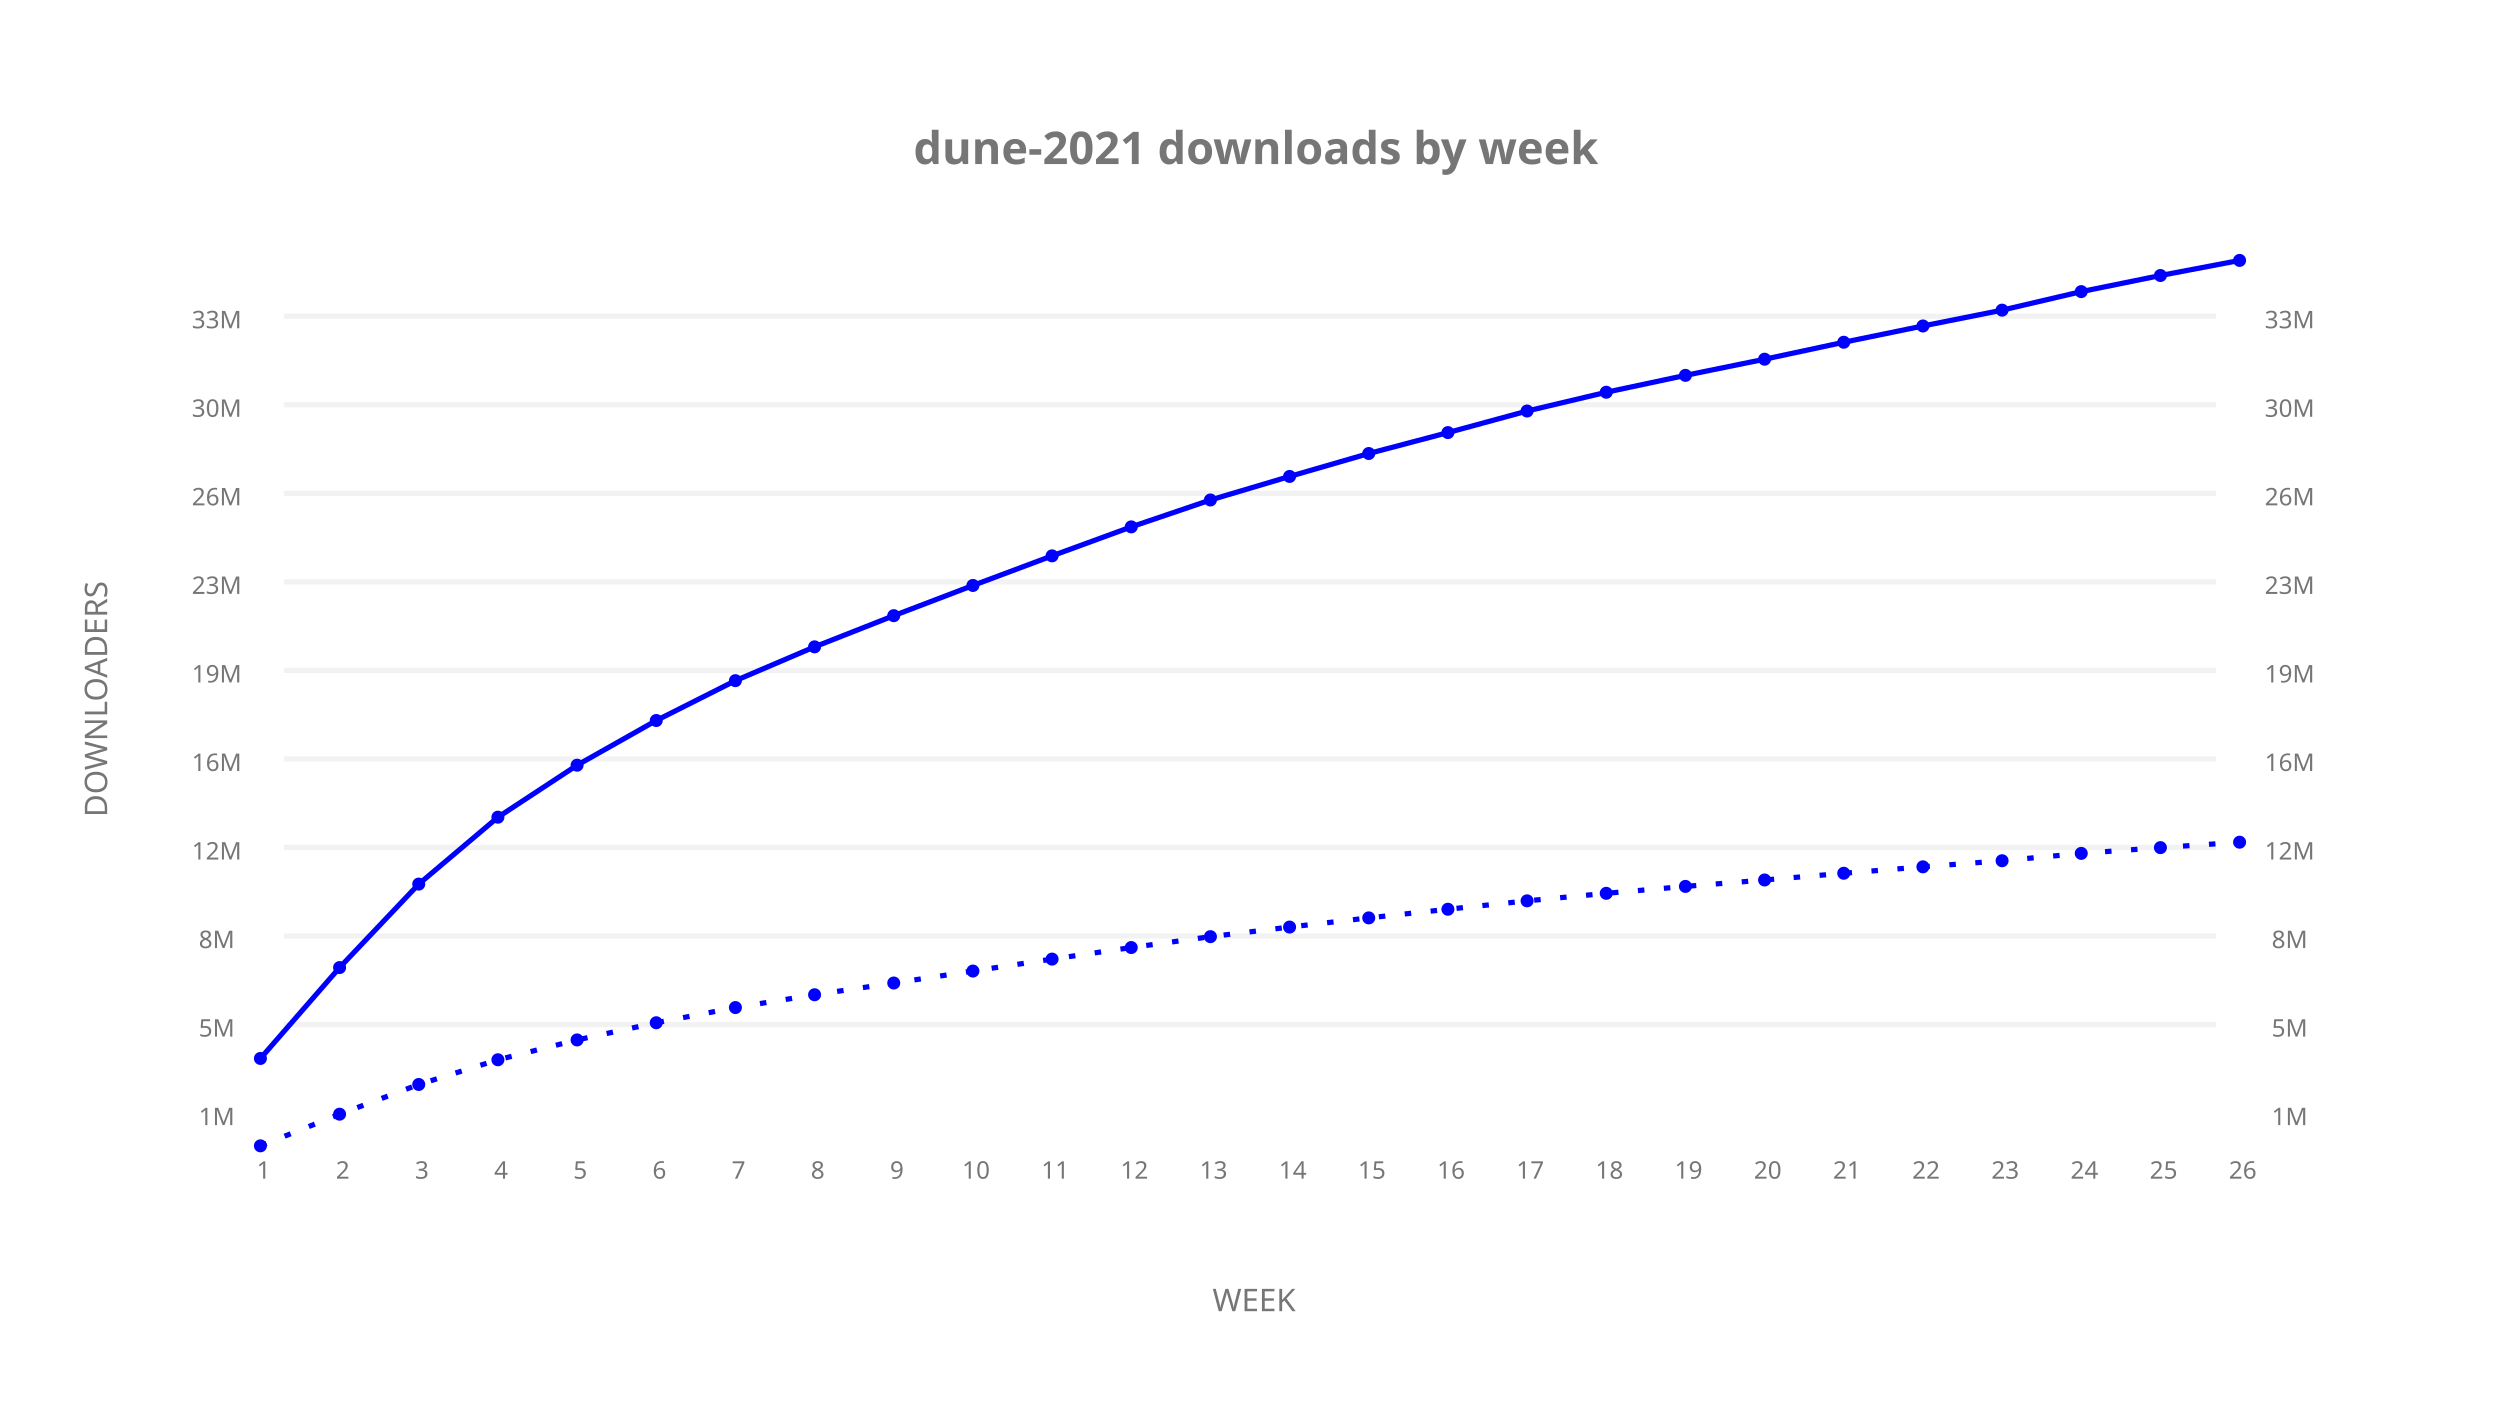
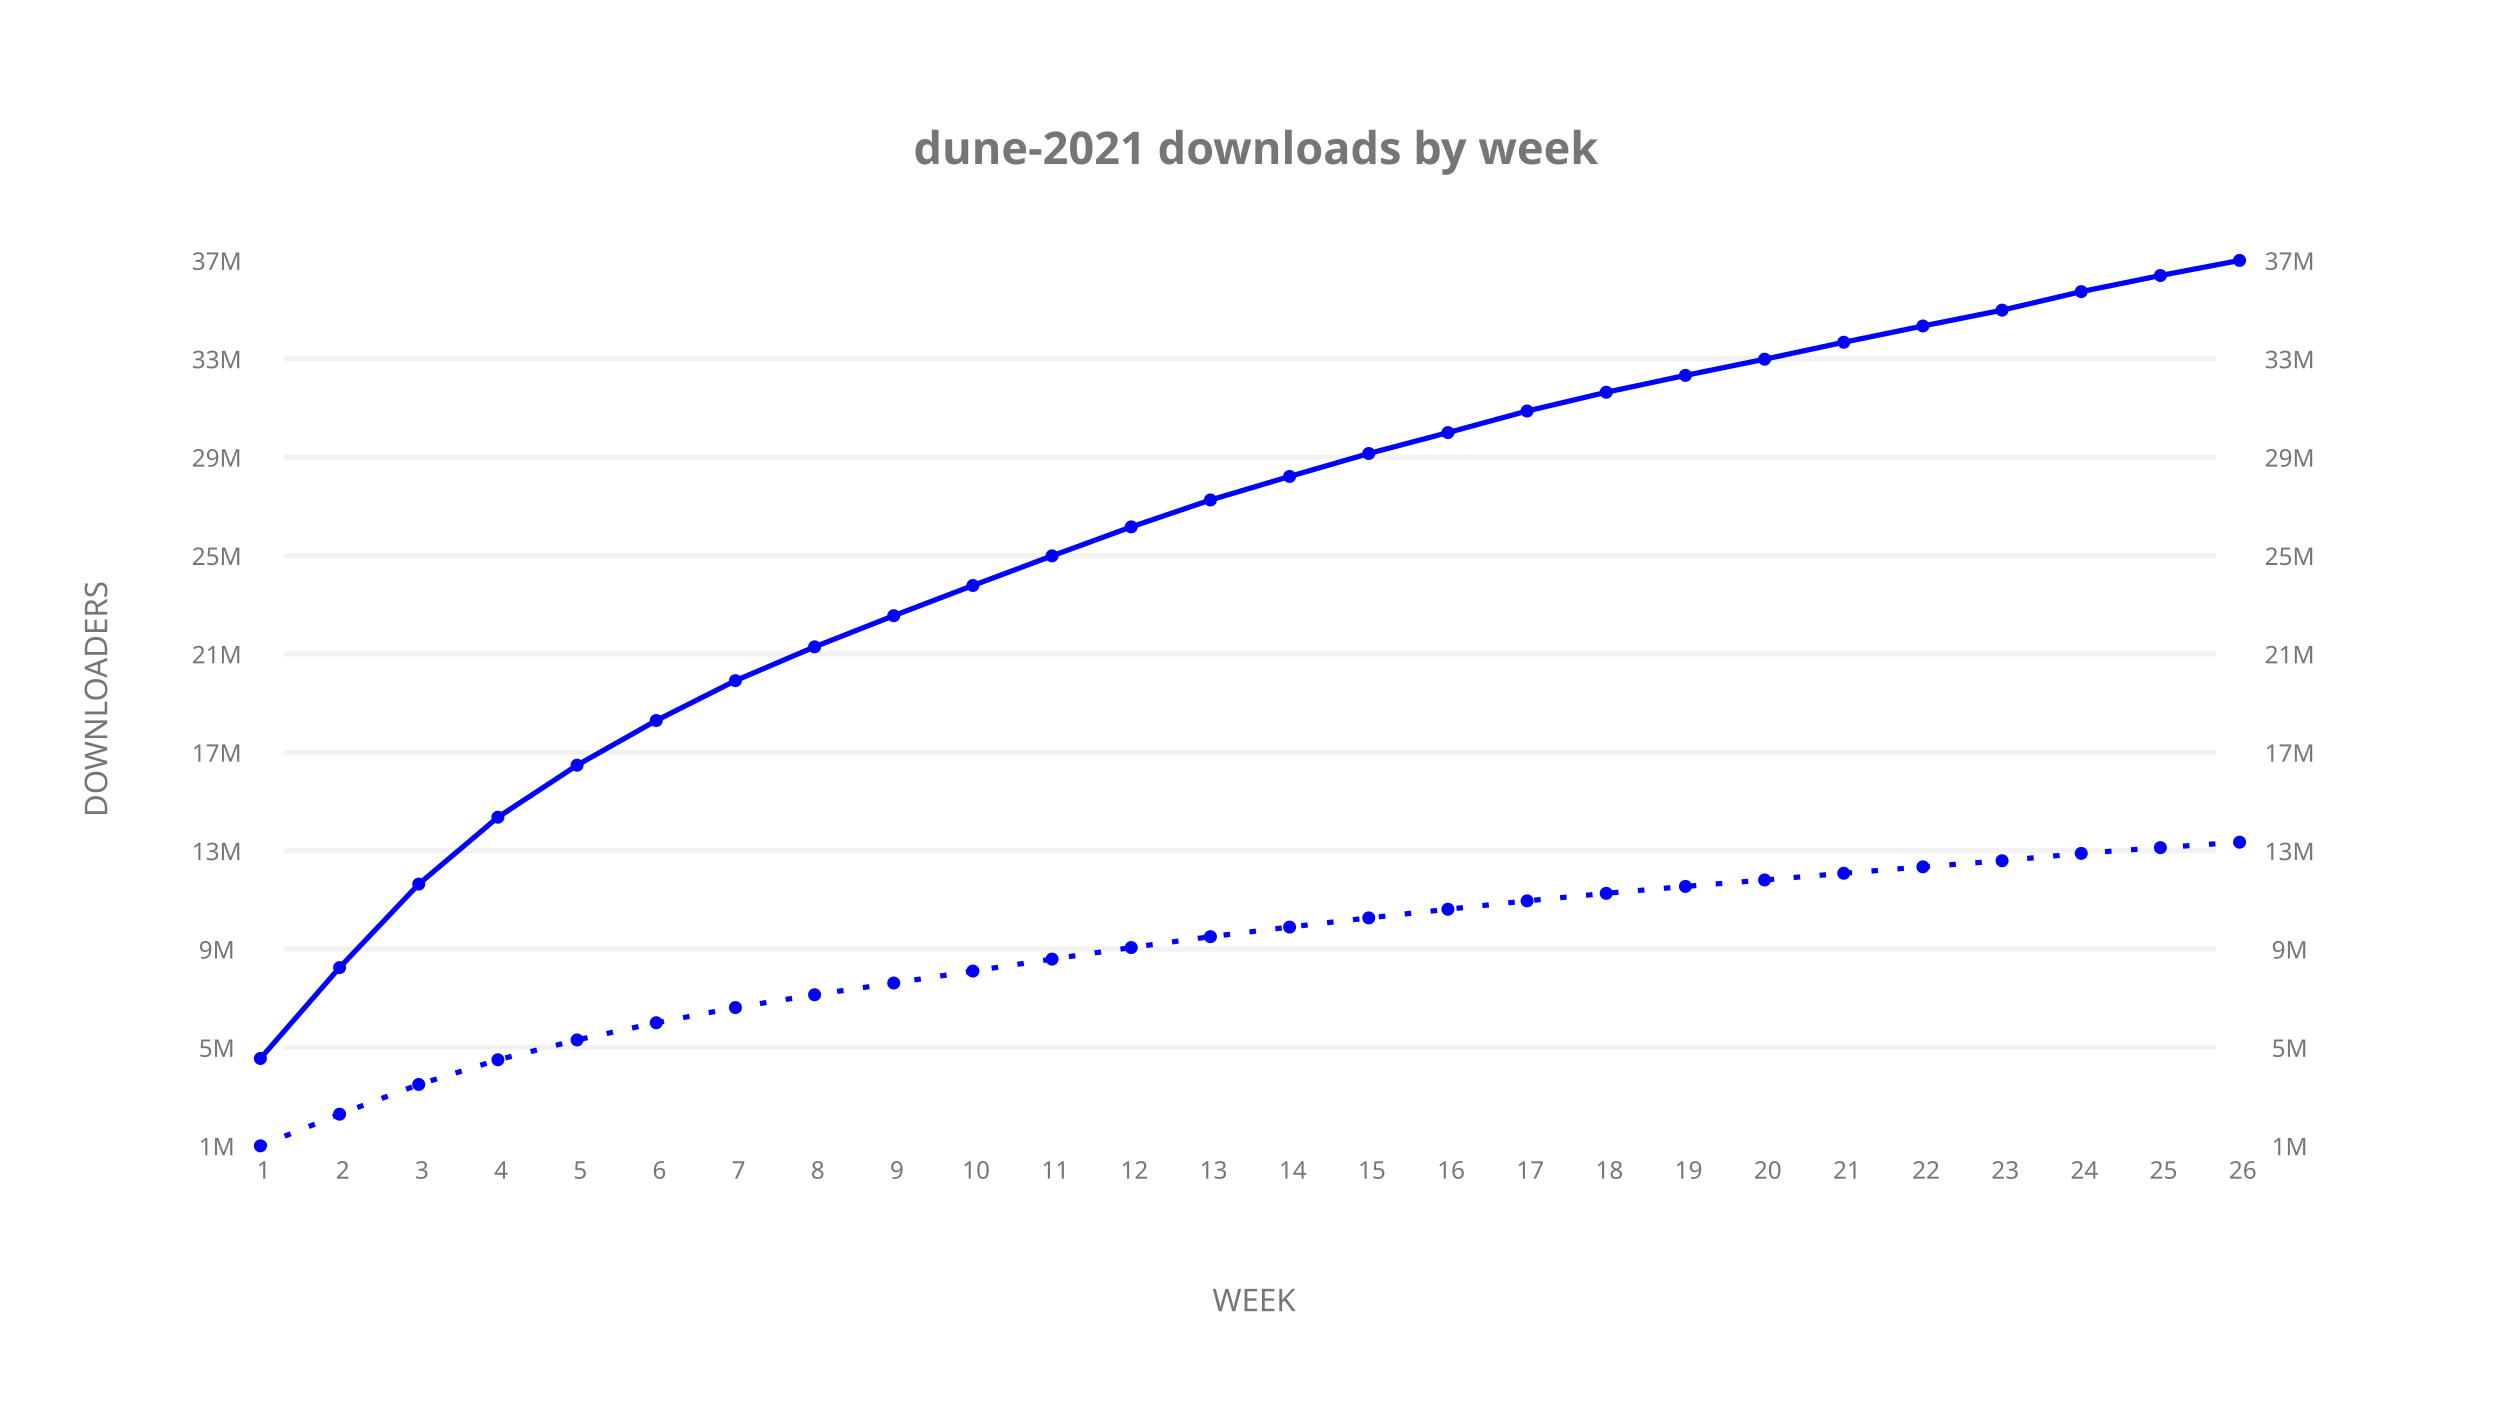
<svg xmlns="http://www.w3.org/2000/svg" xml:space="preserve" id="dune-2021-downloads-by-week-dune-2021-week" x="0px" y="0px" width="1920px" height="1080px" viewBox="0 0 1920 1080" enable-background="new 0 0 1920 1080" role="img">
  <g id="annotations">
    <text x="960" y="126" font-family="Atkinson Hyperlegible" font-size="26pt" text-anchor="middle" text-align="center" font-weight="600" font-style="normal" style="fill:rgb(118,118,118); fill-opacity:1; stroke:rgb(118,118,118); stroke-opacity:0; stroke-width:0.5"> dune-2021 downloads by week</text>
    <g id="axes-lines">
      <text x="960" y="1007" font-family="Atkinson Hyperlegible" font-size="18pt" text-anchor="middle" text-align="center" font-weight="500" font-style="normal" style="fill:rgb(118,118,118); fill-opacity:1; stroke:rgb(118,118,118); stroke-opacity:0; stroke-width:0.5"> WEEK</text>
      <text x="73" y="540" font-family="Atkinson Hyperlegible" font-size="18pt" text-anchor="middle" text-align="center" dominant-baseline="central" font-weight="500" font-style="normal" style="fill:rgb(118,118,118); fill-opacity:1; stroke:rgb(118,118,118); stroke-opacity:0; stroke-width:0.5" transform="rotate(-90,73,540)"> DOWNLOADERS</text>
    </g>
    <g id="tic-y-label-lines">
-       <line x1="218" y1="786.871" x2="1702" y2="786.871" style="fill:rgb(0,0,255); fill-opacity:0; stroke:rgb(242,242,242); stroke-opacity:1; stroke-width:4" />
-       <line x1="218" y1="718.871" x2="1702" y2="718.871" style="fill:rgb(0,0,255); fill-opacity:0; stroke:rgb(242,242,242); stroke-opacity:1; stroke-width:4" />
-       <line x1="218" y1="650.871" x2="1702" y2="650.871" style="fill:rgb(0,0,255); fill-opacity:0; stroke:rgb(242,242,242); stroke-opacity:1; stroke-width:4" />
-       <line x1="218" y1="582.871" x2="1702" y2="582.871" style="fill:rgb(0,0,255); fill-opacity:0; stroke:rgb(242,242,242); stroke-opacity:1; stroke-width:4" />
-       <line x1="218" y1="514.871" x2="1702" y2="514.871" style="fill:rgb(0,0,255); fill-opacity:0; stroke:rgb(242,242,242); stroke-opacity:1; stroke-width:4" />
-       <line x1="218" y1="446.871" x2="1702" y2="446.871" style="fill:rgb(0,0,255); fill-opacity:0; stroke:rgb(242,242,242); stroke-opacity:1; stroke-width:4" />
-       <line x1="218" y1="378.871" x2="1702" y2="378.871" style="fill:rgb(0,0,255); fill-opacity:0; stroke:rgb(242,242,242); stroke-opacity:1; stroke-width:4" />
-       <line x1="218" y1="310.871" x2="1702" y2="310.871" style="fill:rgb(0,0,255); fill-opacity:0; stroke:rgb(242,242,242); stroke-opacity:1; stroke-width:4" />
-       <line x1="218" y1="242.871" x2="1702" y2="242.871" style="fill:rgb(0,0,255); fill-opacity:0; stroke:rgb(242,242,242); stroke-opacity:1; stroke-width:4" />
+       <line x1="218" y1="804.444" x2="1702" y2="804.444" style="fill:rgb(0,0,255); fill-opacity:0; stroke:rgb(242,242,242); stroke-opacity:1; stroke-width:4" />
+       <line x1="218" y1="728.889" x2="1702" y2="728.889" style="fill:rgb(0,0,255); fill-opacity:0; stroke:rgb(242,242,242); stroke-opacity:1; stroke-width:4" />
+       <line x1="218" y1="653.333" x2="1702" y2="653.333" style="fill:rgb(0,0,255); fill-opacity:0; stroke:rgb(242,242,242); stroke-opacity:1; stroke-width:4" />
+       <line x1="218" y1="577.778" x2="1702" y2="577.778" style="fill:rgb(0,0,255); fill-opacity:0; stroke:rgb(242,242,242); stroke-opacity:1; stroke-width:4" />
+       <line x1="218" y1="502.222" x2="1702" y2="502.222" style="fill:rgb(0,0,255); fill-opacity:0; stroke:rgb(242,242,242); stroke-opacity:1; stroke-width:4" />
+       <line x1="218" y1="426.667" x2="1702" y2="426.667" style="fill:rgb(0,0,255); fill-opacity:0; stroke:rgb(242,242,242); stroke-opacity:1; stroke-width:4" />
+       <line x1="218" y1="351.111" x2="1702" y2="351.111" style="fill:rgb(0,0,255); fill-opacity:0; stroke:rgb(242,242,242); stroke-opacity:1; stroke-width:4" />
+       <line x1="218" y1="275.556" x2="1702" y2="275.556" style="fill:rgb(0,0,255); fill-opacity:0; stroke:rgb(242,242,242); stroke-opacity:1; stroke-width:4" />
    </g>
    <g id="tic-x-labels">
      <text x="200" y="898" font-family="Atkinson Hyperlegible" font-size="14pt" text-anchor="middle" text-align="center" dominant-baseline="central" font-weight="400" font-style="normal" style="fill:rgb(118,118,118); fill-opacity:1; stroke:rgb(118,118,118); stroke-opacity:0; stroke-width:0.5"> 1</text>
      <text x="260.8" y="898" font-family="Atkinson Hyperlegible" font-size="14pt" text-anchor="middle" text-align="center" dominant-baseline="central" font-weight="400" font-style="normal" style="fill:rgb(118,118,118); fill-opacity:1; stroke:rgb(118,118,118); stroke-opacity:0; stroke-width:0.5"> 2</text>
      <text x="321.6" y="898" font-family="Atkinson Hyperlegible" font-size="14pt" text-anchor="middle" text-align="center" dominant-baseline="central" font-weight="400" font-style="normal" style="fill:rgb(118,118,118); fill-opacity:1; stroke:rgb(118,118,118); stroke-opacity:0; stroke-width:0.5"> 3</text>
      <text x="382.4" y="898" font-family="Atkinson Hyperlegible" font-size="14pt" text-anchor="middle" text-align="center" dominant-baseline="central" font-weight="400" font-style="normal" style="fill:rgb(118,118,118); fill-opacity:1; stroke:rgb(118,118,118); stroke-opacity:0; stroke-width:0.5"> 4</text>
      <text x="443.2" y="898" font-family="Atkinson Hyperlegible" font-size="14pt" text-anchor="middle" text-align="center" dominant-baseline="central" font-weight="400" font-style="normal" style="fill:rgb(118,118,118); fill-opacity:1; stroke:rgb(118,118,118); stroke-opacity:0; stroke-width:0.5"> 5</text>
      <text x="504" y="898" font-family="Atkinson Hyperlegible" font-size="14pt" text-anchor="middle" text-align="center" dominant-baseline="central" font-weight="400" font-style="normal" style="fill:rgb(118,118,118); fill-opacity:1; stroke:rgb(118,118,118); stroke-opacity:0; stroke-width:0.5"> 6</text>
      <text x="564.8" y="898" font-family="Atkinson Hyperlegible" font-size="14pt" text-anchor="middle" text-align="center" dominant-baseline="central" font-weight="400" font-style="normal" style="fill:rgb(118,118,118); fill-opacity:1; stroke:rgb(118,118,118); stroke-opacity:0; stroke-width:0.5"> 7</text>
      <text x="625.6" y="898" font-family="Atkinson Hyperlegible" font-size="14pt" text-anchor="middle" text-align="center" dominant-baseline="central" font-weight="400" font-style="normal" style="fill:rgb(118,118,118); fill-opacity:1; stroke:rgb(118,118,118); stroke-opacity:0; stroke-width:0.5"> 8</text>
      <text x="686.4" y="898" font-family="Atkinson Hyperlegible" font-size="14pt" text-anchor="middle" text-align="center" dominant-baseline="central" font-weight="400" font-style="normal" style="fill:rgb(118,118,118); fill-opacity:1; stroke:rgb(118,118,118); stroke-opacity:0; stroke-width:0.5"> 9</text>
      <text x="747.2" y="898" font-family="Atkinson Hyperlegible" font-size="14pt" text-anchor="middle" text-align="center" dominant-baseline="central" font-weight="400" font-style="normal" style="fill:rgb(118,118,118); fill-opacity:1; stroke:rgb(118,118,118); stroke-opacity:0; stroke-width:0.5"> 10</text>
      <text x="808" y="898" font-family="Atkinson Hyperlegible" font-size="14pt" text-anchor="middle" text-align="center" dominant-baseline="central" font-weight="400" font-style="normal" style="fill:rgb(118,118,118); fill-opacity:1; stroke:rgb(118,118,118); stroke-opacity:0; stroke-width:0.5"> 11</text>
      <text x="868.8" y="898" font-family="Atkinson Hyperlegible" font-size="14pt" text-anchor="middle" text-align="center" dominant-baseline="central" font-weight="400" font-style="normal" style="fill:rgb(118,118,118); fill-opacity:1; stroke:rgb(118,118,118); stroke-opacity:0; stroke-width:0.5"> 12</text>
      <text x="929.6" y="898" font-family="Atkinson Hyperlegible" font-size="14pt" text-anchor="middle" text-align="center" dominant-baseline="central" font-weight="400" font-style="normal" style="fill:rgb(118,118,118); fill-opacity:1; stroke:rgb(118,118,118); stroke-opacity:0; stroke-width:0.5"> 13</text>
      <text x="990.4" y="898" font-family="Atkinson Hyperlegible" font-size="14pt" text-anchor="middle" text-align="center" dominant-baseline="central" font-weight="400" font-style="normal" style="fill:rgb(118,118,118); fill-opacity:1; stroke:rgb(118,118,118); stroke-opacity:0; stroke-width:0.5"> 14</text>
      <text x="1051.2" y="898" font-family="Atkinson Hyperlegible" font-size="14pt" text-anchor="middle" text-align="center" dominant-baseline="central" font-weight="400" font-style="normal" style="fill:rgb(118,118,118); fill-opacity:1; stroke:rgb(118,118,118); stroke-opacity:0; stroke-width:0.5"> 15</text>
      <text x="1112" y="898" font-family="Atkinson Hyperlegible" font-size="14pt" text-anchor="middle" text-align="center" dominant-baseline="central" font-weight="400" font-style="normal" style="fill:rgb(118,118,118); fill-opacity:1; stroke:rgb(118,118,118); stroke-opacity:0; stroke-width:0.5"> 16</text>
      <text x="1172.8" y="898" font-family="Atkinson Hyperlegible" font-size="14pt" text-anchor="middle" text-align="center" dominant-baseline="central" font-weight="400" font-style="normal" style="fill:rgb(118,118,118); fill-opacity:1; stroke:rgb(118,118,118); stroke-opacity:0; stroke-width:0.5"> 17</text>
      <text x="1233.6" y="898" font-family="Atkinson Hyperlegible" font-size="14pt" text-anchor="middle" text-align="center" dominant-baseline="central" font-weight="400" font-style="normal" style="fill:rgb(118,118,118); fill-opacity:1; stroke:rgb(118,118,118); stroke-opacity:0; stroke-width:0.5"> 18</text>
      <text x="1294.4" y="898" font-family="Atkinson Hyperlegible" font-size="14pt" text-anchor="middle" text-align="center" dominant-baseline="central" font-weight="400" font-style="normal" style="fill:rgb(118,118,118); fill-opacity:1; stroke:rgb(118,118,118); stroke-opacity:0; stroke-width:0.5"> 19</text>
      <text x="1355.2" y="898" font-family="Atkinson Hyperlegible" font-size="14pt" text-anchor="middle" text-align="center" dominant-baseline="central" font-weight="400" font-style="normal" style="fill:rgb(118,118,118); fill-opacity:1; stroke:rgb(118,118,118); stroke-opacity:0; stroke-width:0.5"> 20</text>
      <text x="1416" y="898" font-family="Atkinson Hyperlegible" font-size="14pt" text-anchor="middle" text-align="center" dominant-baseline="central" font-weight="400" font-style="normal" style="fill:rgb(118,118,118); fill-opacity:1; stroke:rgb(118,118,118); stroke-opacity:0; stroke-width:0.5"> 21</text>
      <text x="1476.8" y="898" font-family="Atkinson Hyperlegible" font-size="14pt" text-anchor="middle" text-align="center" dominant-baseline="central" font-weight="400" font-style="normal" style="fill:rgb(118,118,118); fill-opacity:1; stroke:rgb(118,118,118); stroke-opacity:0; stroke-width:0.5"> 22</text>
      <text x="1537.6" y="898" font-family="Atkinson Hyperlegible" font-size="14pt" text-anchor="middle" text-align="center" dominant-baseline="central" font-weight="400" font-style="normal" style="fill:rgb(118,118,118); fill-opacity:1; stroke:rgb(118,118,118); stroke-opacity:0; stroke-width:0.5"> 23</text>
      <text x="1598.4" y="898" font-family="Atkinson Hyperlegible" font-size="14pt" text-anchor="middle" text-align="center" dominant-baseline="central" font-weight="400" font-style="normal" style="fill:rgb(118,118,118); fill-opacity:1; stroke:rgb(118,118,118); stroke-opacity:0; stroke-width:0.5"> 24</text>
      <text x="1659.2" y="898" font-family="Atkinson Hyperlegible" font-size="14pt" text-anchor="middle" text-align="center" dominant-baseline="central" font-weight="400" font-style="normal" style="fill:rgb(118,118,118); fill-opacity:1; stroke:rgb(118,118,118); stroke-opacity:0; stroke-width:0.5"> 25</text>
      <text x="1720" y="898" font-family="Atkinson Hyperlegible" font-size="14pt" text-anchor="middle" text-align="center" dominant-baseline="central" font-weight="400" font-style="normal" style="fill:rgb(118,118,118); fill-opacity:1; stroke:rgb(118,118,118); stroke-opacity:0; stroke-width:0.5"> 26</text>
    </g>
    <g id="tic-y-labels">
-       <text x="164" y="856.871" font-family="Atkinson Hyperlegible" font-size="14pt" text-anchor="middle" text-align="center" dominant-baseline="central" font-weight="400" font-style="normal" style="fill:rgb(118,118,118); fill-opacity:1; stroke:rgb(118,118,118); stroke-opacity:0; stroke-width:0.5"> 1M</text>
-       <text x="1756" y="856.871" font-family="Atkinson Hyperlegible" font-size="14pt" text-anchor="middle" text-align="center" dominant-baseline="central" font-weight="400" font-style="normal" style="fill:rgb(118,118,118); fill-opacity:1; stroke:rgb(118,118,118); stroke-opacity:0; stroke-width:0.5"> 1M</text>
-       <text x="164" y="788.871" font-family="Atkinson Hyperlegible" font-size="14pt" text-anchor="middle" text-align="center" dominant-baseline="central" font-weight="400" font-style="normal" style="fill:rgb(118,118,118); fill-opacity:1; stroke:rgb(118,118,118); stroke-opacity:0; stroke-width:0.5"> 5M</text>
-       <text x="1756" y="788.871" font-family="Atkinson Hyperlegible" font-size="14pt" text-anchor="middle" text-align="center" dominant-baseline="central" font-weight="400" font-style="normal" style="fill:rgb(118,118,118); fill-opacity:1; stroke:rgb(118,118,118); stroke-opacity:0; stroke-width:0.5"> 5M</text>
-       <text x="164" y="720.871" font-family="Atkinson Hyperlegible" font-size="14pt" text-anchor="middle" text-align="center" dominant-baseline="central" font-weight="400" font-style="normal" style="fill:rgb(118,118,118); fill-opacity:1; stroke:rgb(118,118,118); stroke-opacity:0; stroke-width:0.5"> 8M</text>
-       <text x="1756" y="720.871" font-family="Atkinson Hyperlegible" font-size="14pt" text-anchor="middle" text-align="center" dominant-baseline="central" font-weight="400" font-style="normal" style="fill:rgb(118,118,118); fill-opacity:1; stroke:rgb(118,118,118); stroke-opacity:0; stroke-width:0.5"> 8M</text>
-       <text x="164" y="652.871" font-family="Atkinson Hyperlegible" font-size="14pt" text-anchor="middle" text-align="center" dominant-baseline="central" font-weight="400" font-style="normal" style="fill:rgb(118,118,118); fill-opacity:1; stroke:rgb(118,118,118); stroke-opacity:0; stroke-width:0.5"> 12M</text>
-       <text x="1756" y="652.871" font-family="Atkinson Hyperlegible" font-size="14pt" text-anchor="middle" text-align="center" dominant-baseline="central" font-weight="400" font-style="normal" style="fill:rgb(118,118,118); fill-opacity:1; stroke:rgb(118,118,118); stroke-opacity:0; stroke-width:0.5"> 12M</text>
-       <text x="164" y="584.871" font-family="Atkinson Hyperlegible" font-size="14pt" text-anchor="middle" text-align="center" dominant-baseline="central" font-weight="400" font-style="normal" style="fill:rgb(118,118,118); fill-opacity:1; stroke:rgb(118,118,118); stroke-opacity:0; stroke-width:0.5"> 16M</text>
-       <text x="1756" y="584.871" font-family="Atkinson Hyperlegible" font-size="14pt" text-anchor="middle" text-align="center" dominant-baseline="central" font-weight="400" font-style="normal" style="fill:rgb(118,118,118); fill-opacity:1; stroke:rgb(118,118,118); stroke-opacity:0; stroke-width:0.5"> 16M</text>
-       <text x="164" y="516.871" font-family="Atkinson Hyperlegible" font-size="14pt" text-anchor="middle" text-align="center" dominant-baseline="central" font-weight="400" font-style="normal" style="fill:rgb(118,118,118); fill-opacity:1; stroke:rgb(118,118,118); stroke-opacity:0; stroke-width:0.5"> 19M</text>
-       <text x="1756" y="516.871" font-family="Atkinson Hyperlegible" font-size="14pt" text-anchor="middle" text-align="center" dominant-baseline="central" font-weight="400" font-style="normal" style="fill:rgb(118,118,118); fill-opacity:1; stroke:rgb(118,118,118); stroke-opacity:0; stroke-width:0.5"> 19M</text>
-       <text x="164" y="448.871" font-family="Atkinson Hyperlegible" font-size="14pt" text-anchor="middle" text-align="center" dominant-baseline="central" font-weight="400" font-style="normal" style="fill:rgb(118,118,118); fill-opacity:1; stroke:rgb(118,118,118); stroke-opacity:0; stroke-width:0.5"> 23M</text>
-       <text x="1756" y="448.871" font-family="Atkinson Hyperlegible" font-size="14pt" text-anchor="middle" text-align="center" dominant-baseline="central" font-weight="400" font-style="normal" style="fill:rgb(118,118,118); fill-opacity:1; stroke:rgb(118,118,118); stroke-opacity:0; stroke-width:0.5"> 23M</text>
-       <text x="164" y="380.871" font-family="Atkinson Hyperlegible" font-size="14pt" text-anchor="middle" text-align="center" dominant-baseline="central" font-weight="400" font-style="normal" style="fill:rgb(118,118,118); fill-opacity:1; stroke:rgb(118,118,118); stroke-opacity:0; stroke-width:0.5"> 26M</text>
-       <text x="1756" y="380.871" font-family="Atkinson Hyperlegible" font-size="14pt" text-anchor="middle" text-align="center" dominant-baseline="central" font-weight="400" font-style="normal" style="fill:rgb(118,118,118); fill-opacity:1; stroke:rgb(118,118,118); stroke-opacity:0; stroke-width:0.5"> 26M</text>
-       <text x="164" y="312.871" font-family="Atkinson Hyperlegible" font-size="14pt" text-anchor="middle" text-align="center" dominant-baseline="central" font-weight="400" font-style="normal" style="fill:rgb(118,118,118); fill-opacity:1; stroke:rgb(118,118,118); stroke-opacity:0; stroke-width:0.5"> 30M</text>
-       <text x="1756" y="312.871" font-family="Atkinson Hyperlegible" font-size="14pt" text-anchor="middle" text-align="center" dominant-baseline="central" font-weight="400" font-style="normal" style="fill:rgb(118,118,118); fill-opacity:1; stroke:rgb(118,118,118); stroke-opacity:0; stroke-width:0.5"> 30M</text>
-       <text x="164" y="244.871" font-family="Atkinson Hyperlegible" font-size="14pt" text-anchor="middle" text-align="center" dominant-baseline="central" font-weight="400" font-style="normal" style="fill:rgb(118,118,118); fill-opacity:1; stroke:rgb(118,118,118); stroke-opacity:0; stroke-width:0.5"> 33M</text>
-       <text x="1756" y="244.871" font-family="Atkinson Hyperlegible" font-size="14pt" text-anchor="middle" text-align="center" dominant-baseline="central" font-weight="400" font-style="normal" style="fill:rgb(118,118,118); fill-opacity:1; stroke:rgb(118,118,118); stroke-opacity:0; stroke-width:0.5"> 33M</text>
+       <text x="164" y="880" font-family="Atkinson Hyperlegible" font-size="14pt" text-anchor="middle" text-align="center" dominant-baseline="central" font-weight="400" font-style="normal" style="fill:rgb(118,118,118); fill-opacity:1; stroke:rgb(118,118,118); stroke-opacity:0; stroke-width:0.5"> 1M</text>
+       <text x="1756" y="880" font-family="Atkinson Hyperlegible" font-size="14pt" text-anchor="middle" text-align="center" dominant-baseline="central" font-weight="400" font-style="normal" style="fill:rgb(118,118,118); fill-opacity:1; stroke:rgb(118,118,118); stroke-opacity:0; stroke-width:0.5"> 1M</text>
+       <text x="164" y="804.444" font-family="Atkinson Hyperlegible" font-size="14pt" text-anchor="middle" text-align="center" dominant-baseline="central" font-weight="400" font-style="normal" style="fill:rgb(118,118,118); fill-opacity:1; stroke:rgb(118,118,118); stroke-opacity:0; stroke-width:0.5"> 5M</text>
+       <text x="1756" y="804.444" font-family="Atkinson Hyperlegible" font-size="14pt" text-anchor="middle" text-align="center" dominant-baseline="central" font-weight="400" font-style="normal" style="fill:rgb(118,118,118); fill-opacity:1; stroke:rgb(118,118,118); stroke-opacity:0; stroke-width:0.5"> 5M</text>
+       <text x="164" y="728.889" font-family="Atkinson Hyperlegible" font-size="14pt" text-anchor="middle" text-align="center" dominant-baseline="central" font-weight="400" font-style="normal" style="fill:rgb(118,118,118); fill-opacity:1; stroke:rgb(118,118,118); stroke-opacity:0; stroke-width:0.5"> 9M</text>
+       <text x="1756" y="728.889" font-family="Atkinson Hyperlegible" font-size="14pt" text-anchor="middle" text-align="center" dominant-baseline="central" font-weight="400" font-style="normal" style="fill:rgb(118,118,118); fill-opacity:1; stroke:rgb(118,118,118); stroke-opacity:0; stroke-width:0.5"> 9M</text>
+       <text x="164" y="653.333" font-family="Atkinson Hyperlegible" font-size="14pt" text-anchor="middle" text-align="center" dominant-baseline="central" font-weight="400" font-style="normal" style="fill:rgb(118,118,118); fill-opacity:1; stroke:rgb(118,118,118); stroke-opacity:0; stroke-width:0.5"> 13M</text>
+       <text x="1756" y="653.333" font-family="Atkinson Hyperlegible" font-size="14pt" text-anchor="middle" text-align="center" dominant-baseline="central" font-weight="400" font-style="normal" style="fill:rgb(118,118,118); fill-opacity:1; stroke:rgb(118,118,118); stroke-opacity:0; stroke-width:0.5"> 13M</text>
+       <text x="164" y="577.778" font-family="Atkinson Hyperlegible" font-size="14pt" text-anchor="middle" text-align="center" dominant-baseline="central" font-weight="400" font-style="normal" style="fill:rgb(118,118,118); fill-opacity:1; stroke:rgb(118,118,118); stroke-opacity:0; stroke-width:0.5"> 17M</text>
+       <text x="1756" y="577.778" font-family="Atkinson Hyperlegible" font-size="14pt" text-anchor="middle" text-align="center" dominant-baseline="central" font-weight="400" font-style="normal" style="fill:rgb(118,118,118); fill-opacity:1; stroke:rgb(118,118,118); stroke-opacity:0; stroke-width:0.5"> 17M</text>
+       <text x="164" y="502.222" font-family="Atkinson Hyperlegible" font-size="14pt" text-anchor="middle" text-align="center" dominant-baseline="central" font-weight="400" font-style="normal" style="fill:rgb(118,118,118); fill-opacity:1; stroke:rgb(118,118,118); stroke-opacity:0; stroke-width:0.5"> 21M</text>
+       <text x="1756" y="502.222" font-family="Atkinson Hyperlegible" font-size="14pt" text-anchor="middle" text-align="center" dominant-baseline="central" font-weight="400" font-style="normal" style="fill:rgb(118,118,118); fill-opacity:1; stroke:rgb(118,118,118); stroke-opacity:0; stroke-width:0.5"> 21M</text>
+       <text x="164" y="426.667" font-family="Atkinson Hyperlegible" font-size="14pt" text-anchor="middle" text-align="center" dominant-baseline="central" font-weight="400" font-style="normal" style="fill:rgb(118,118,118); fill-opacity:1; stroke:rgb(118,118,118); stroke-opacity:0; stroke-width:0.5"> 25M</text>
+       <text x="1756" y="426.667" font-family="Atkinson Hyperlegible" font-size="14pt" text-anchor="middle" text-align="center" dominant-baseline="central" font-weight="400" font-style="normal" style="fill:rgb(118,118,118); fill-opacity:1; stroke:rgb(118,118,118); stroke-opacity:0; stroke-width:0.5"> 25M</text>
+       <text x="164" y="351.111" font-family="Atkinson Hyperlegible" font-size="14pt" text-anchor="middle" text-align="center" dominant-baseline="central" font-weight="400" font-style="normal" style="fill:rgb(118,118,118); fill-opacity:1; stroke:rgb(118,118,118); stroke-opacity:0; stroke-width:0.5"> 29M</text>
+       <text x="1756" y="351.111" font-family="Atkinson Hyperlegible" font-size="14pt" text-anchor="middle" text-align="center" dominant-baseline="central" font-weight="400" font-style="normal" style="fill:rgb(118,118,118); fill-opacity:1; stroke:rgb(118,118,118); stroke-opacity:0; stroke-width:0.5"> 29M</text>
+       <text x="164" y="275.556" font-family="Atkinson Hyperlegible" font-size="14pt" text-anchor="middle" text-align="center" dominant-baseline="central" font-weight="400" font-style="normal" style="fill:rgb(118,118,118); fill-opacity:1; stroke:rgb(118,118,118); stroke-opacity:0; stroke-width:0.5"> 33M</text>
+       <text x="1756" y="275.556" font-family="Atkinson Hyperlegible" font-size="14pt" text-anchor="middle" text-align="center" dominant-baseline="central" font-weight="400" font-style="normal" style="fill:rgb(118,118,118); fill-opacity:1; stroke:rgb(118,118,118); stroke-opacity:0; stroke-width:0.5"> 33M</text>
+       <text x="164" y="200" font-family="Atkinson Hyperlegible" font-size="14pt" text-anchor="middle" text-align="center" dominant-baseline="central" font-weight="400" font-style="normal" style="fill:rgb(118,118,118); fill-opacity:1; stroke:rgb(118,118,118); stroke-opacity:0; stroke-width:0.5"> 37M</text>
+       <text x="1756" y="200" font-family="Atkinson Hyperlegible" font-size="14pt" text-anchor="middle" text-align="center" dominant-baseline="central" font-weight="400" font-style="normal" style="fill:rgb(118,118,118); fill-opacity:1; stroke:rgb(118,118,118); stroke-opacity:0; stroke-width:0.5"> 37M</text>
    </g>
  </g>
  <g id="polyline-dune-2021 downloads by week">
    <polyline points="200,812.9 260.8,743.096 321.6,678.982 382.4,627.608 443.2,587.671 504,553.347 564.8,522.736 625.6,496.779 686.4,472.836 747.2,449.644 808,426.896 868.8,404.639 929.6,383.984 990.4,365.906 1051.2,348.299 1112,332.225 1172.8,315.668 1233.6,301.246 1294.4,288.284 1355.2,275.871 1416,262.852 1476.8,250.347 1537.6,238.193 1598.4,223.96 1659.2,211.585 1720,200 " style="fill:rgb(0,0,255); fill-opacity:0; stroke:rgb(0,0,255); stroke-opacity:1; stroke-width:4" />
  </g>
  <g id="markers-dune-2021 downloads by week">
    <circle cx="200" cy="812.9" r="5" style="fill:rgb(0,0,255); fill-opacity:1; stroke:rgb(0,0,255); stroke-opacity:0; stroke-width:4">
</circle>
    <circle cx="260.8" cy="743.096" r="5" style="fill:rgb(0,0,255); fill-opacity:1; stroke:rgb(0,0,255); stroke-opacity:0; stroke-width:4">
</circle>
    <circle cx="321.6" cy="678.982" r="5" style="fill:rgb(0,0,255); fill-opacity:1; stroke:rgb(0,0,255); stroke-opacity:0; stroke-width:4">
</circle>
    <circle cx="382.4" cy="627.608" r="5" style="fill:rgb(0,0,255); fill-opacity:1; stroke:rgb(0,0,255); stroke-opacity:0; stroke-width:4">
</circle>
    <circle cx="443.2" cy="587.671" r="5" style="fill:rgb(0,0,255); fill-opacity:1; stroke:rgb(0,0,255); stroke-opacity:0; stroke-width:4">
</circle>
    <circle cx="504" cy="553.347" r="5" style="fill:rgb(0,0,255); fill-opacity:1; stroke:rgb(0,0,255); stroke-opacity:0; stroke-width:4">
</circle>
    <circle cx="564.8" cy="522.736" r="5" style="fill:rgb(0,0,255); fill-opacity:1; stroke:rgb(0,0,255); stroke-opacity:0; stroke-width:4">
</circle>
    <circle cx="625.6" cy="496.779" r="5" style="fill:rgb(0,0,255); fill-opacity:1; stroke:rgb(0,0,255); stroke-opacity:0; stroke-width:4">
</circle>
    <circle cx="686.4" cy="472.836" r="5" style="fill:rgb(0,0,255); fill-opacity:1; stroke:rgb(0,0,255); stroke-opacity:0; stroke-width:4">
</circle>
    <circle cx="747.2" cy="449.644" r="5" style="fill:rgb(0,0,255); fill-opacity:1; stroke:rgb(0,0,255); stroke-opacity:0; stroke-width:4">
</circle>
    <circle cx="808" cy="426.896" r="5" style="fill:rgb(0,0,255); fill-opacity:1; stroke:rgb(0,0,255); stroke-opacity:0; stroke-width:4">
</circle>
    <circle cx="868.8" cy="404.639" r="5" style="fill:rgb(0,0,255); fill-opacity:1; stroke:rgb(0,0,255); stroke-opacity:0; stroke-width:4">
</circle>
    <circle cx="929.6" cy="383.984" r="5" style="fill:rgb(0,0,255); fill-opacity:1; stroke:rgb(0,0,255); stroke-opacity:0; stroke-width:4">
</circle>
    <circle cx="990.4" cy="365.906" r="5" style="fill:rgb(0,0,255); fill-opacity:1; stroke:rgb(0,0,255); stroke-opacity:0; stroke-width:4">
</circle>
    <circle cx="1051.2" cy="348.299" r="5" style="fill:rgb(0,0,255); fill-opacity:1; stroke:rgb(0,0,255); stroke-opacity:0; stroke-width:4">
</circle>
    <circle cx="1112" cy="332.225" r="5" style="fill:rgb(0,0,255); fill-opacity:1; stroke:rgb(0,0,255); stroke-opacity:0; stroke-width:4">
</circle>
    <circle cx="1172.8" cy="315.668" r="5" style="fill:rgb(0,0,255); fill-opacity:1; stroke:rgb(0,0,255); stroke-opacity:0; stroke-width:4">
</circle>
    <circle cx="1233.6" cy="301.246" r="5" style="fill:rgb(0,0,255); fill-opacity:1; stroke:rgb(0,0,255); stroke-opacity:0; stroke-width:4">
</circle>
    <circle cx="1294.4" cy="288.284" r="5" style="fill:rgb(0,0,255); fill-opacity:1; stroke:rgb(0,0,255); stroke-opacity:0; stroke-width:4">
</circle>
    <circle cx="1355.2" cy="275.871" r="5" style="fill:rgb(0,0,255); fill-opacity:1; stroke:rgb(0,0,255); stroke-opacity:0; stroke-width:4">
</circle>
    <circle cx="1416" cy="262.852" r="5" style="fill:rgb(0,0,255); fill-opacity:1; stroke:rgb(0,0,255); stroke-opacity:0; stroke-width:4">
</circle>
    <circle cx="1476.8" cy="250.347" r="5" style="fill:rgb(0,0,255); fill-opacity:1; stroke:rgb(0,0,255); stroke-opacity:0; stroke-width:4">
</circle>
    <circle cx="1537.6" cy="238.193" r="5" style="fill:rgb(0,0,255); fill-opacity:1; stroke:rgb(0,0,255); stroke-opacity:0; stroke-width:4">
</circle>
    <circle cx="1598.4" cy="223.96" r="5" style="fill:rgb(0,0,255); fill-opacity:1; stroke:rgb(0,0,255); stroke-opacity:0; stroke-width:4">
</circle>
    <circle cx="1659.2" cy="211.585" r="5" style="fill:rgb(0,0,255); fill-opacity:1; stroke:rgb(0,0,255); stroke-opacity:0; stroke-width:4">
</circle>
    <circle cx="1720" cy="200" r="5" style="fill:rgb(0,0,255); fill-opacity:1; stroke:rgb(0,0,255); stroke-opacity:0; stroke-width:4">
</circle>
  </g>
  <g id="polyline-dune-2021 downloads by week uploaders">
    <polyline points="200,880 260.8,855.702 321.6,832.868 382.4,813.907 443.2,798.666 504,785.472 564.8,773.803 625.6,763.968 686.4,754.963 747.2,745.768 808,736.597 868.8,727.709 929.6,719.359 990.4,711.985 1051.2,704.938 1112,698.3 1172.8,691.85 1233.6,686.074 1294.4,680.761 1355.2,675.828 1416,670.667 1476.8,665.724 1537.6,661.046 1598.4,655.403 1659.2,650.976 1720,646.809 " stroke-dasharray="5 15" style="fill:rgb(0,0,255); fill-opacity:0; stroke:rgb(0,0,255); stroke-opacity:1; stroke-width:4" />
  </g>
  <g id="markers-dune-2021 downloads by week uploaders">
    <circle cx="200" cy="880" r="5" style="fill:rgb(0,0,255); fill-opacity:1; stroke:rgb(0,0,255); stroke-opacity:0; stroke-width:4">
</circle>
    <circle cx="260.8" cy="855.702" r="5" style="fill:rgb(0,0,255); fill-opacity:1; stroke:rgb(0,0,255); stroke-opacity:0; stroke-width:4">
</circle>
    <circle cx="321.6" cy="832.868" r="5" style="fill:rgb(0,0,255); fill-opacity:1; stroke:rgb(0,0,255); stroke-opacity:0; stroke-width:4">
</circle>
    <circle cx="382.4" cy="813.907" r="5" style="fill:rgb(0,0,255); fill-opacity:1; stroke:rgb(0,0,255); stroke-opacity:0; stroke-width:4">
</circle>
    <circle cx="443.2" cy="798.666" r="5" style="fill:rgb(0,0,255); fill-opacity:1; stroke:rgb(0,0,255); stroke-opacity:0; stroke-width:4">
</circle>
    <circle cx="504" cy="785.472" r="5" style="fill:rgb(0,0,255); fill-opacity:1; stroke:rgb(0,0,255); stroke-opacity:0; stroke-width:4">
</circle>
    <circle cx="564.8" cy="773.803" r="5" style="fill:rgb(0,0,255); fill-opacity:1; stroke:rgb(0,0,255); stroke-opacity:0; stroke-width:4">
</circle>
    <circle cx="625.6" cy="763.968" r="5" style="fill:rgb(0,0,255); fill-opacity:1; stroke:rgb(0,0,255); stroke-opacity:0; stroke-width:4">
</circle>
    <circle cx="686.4" cy="754.963" r="5" style="fill:rgb(0,0,255); fill-opacity:1; stroke:rgb(0,0,255); stroke-opacity:0; stroke-width:4">
</circle>
    <circle cx="747.2" cy="745.768" r="5" style="fill:rgb(0,0,255); fill-opacity:1; stroke:rgb(0,0,255); stroke-opacity:0; stroke-width:4">
</circle>
    <circle cx="808" cy="736.597" r="5" style="fill:rgb(0,0,255); fill-opacity:1; stroke:rgb(0,0,255); stroke-opacity:0; stroke-width:4">
</circle>
    <circle cx="868.8" cy="727.709" r="5" style="fill:rgb(0,0,255); fill-opacity:1; stroke:rgb(0,0,255); stroke-opacity:0; stroke-width:4">
</circle>
    <circle cx="929.6" cy="719.359" r="5" style="fill:rgb(0,0,255); fill-opacity:1; stroke:rgb(0,0,255); stroke-opacity:0; stroke-width:4">
</circle>
    <circle cx="990.4" cy="711.985" r="5" style="fill:rgb(0,0,255); fill-opacity:1; stroke:rgb(0,0,255); stroke-opacity:0; stroke-width:4">
</circle>
    <circle cx="1051.2" cy="704.938" r="5" style="fill:rgb(0,0,255); fill-opacity:1; stroke:rgb(0,0,255); stroke-opacity:0; stroke-width:4">
</circle>
    <circle cx="1112" cy="698.3" r="5" style="fill:rgb(0,0,255); fill-opacity:1; stroke:rgb(0,0,255); stroke-opacity:0; stroke-width:4">
</circle>
    <circle cx="1172.8" cy="691.85" r="5" style="fill:rgb(0,0,255); fill-opacity:1; stroke:rgb(0,0,255); stroke-opacity:0; stroke-width:4">
</circle>
    <circle cx="1233.6" cy="686.074" r="5" style="fill:rgb(0,0,255); fill-opacity:1; stroke:rgb(0,0,255); stroke-opacity:0; stroke-width:4">
</circle>
    <circle cx="1294.4" cy="680.761" r="5" style="fill:rgb(0,0,255); fill-opacity:1; stroke:rgb(0,0,255); stroke-opacity:0; stroke-width:4">
</circle>
    <circle cx="1355.2" cy="675.828" r="5" style="fill:rgb(0,0,255); fill-opacity:1; stroke:rgb(0,0,255); stroke-opacity:0; stroke-width:4">
</circle>
    <circle cx="1416" cy="670.667" r="5" style="fill:rgb(0,0,255); fill-opacity:1; stroke:rgb(0,0,255); stroke-opacity:0; stroke-width:4">
</circle>
    <circle cx="1476.8" cy="665.724" r="5" style="fill:rgb(0,0,255); fill-opacity:1; stroke:rgb(0,0,255); stroke-opacity:0; stroke-width:4">
</circle>
    <circle cx="1537.6" cy="661.046" r="5" style="fill:rgb(0,0,255); fill-opacity:1; stroke:rgb(0,0,255); stroke-opacity:0; stroke-width:4">
</circle>
    <circle cx="1598.4" cy="655.403" r="5" style="fill:rgb(0,0,255); fill-opacity:1; stroke:rgb(0,0,255); stroke-opacity:0; stroke-width:4">
</circle>
    <circle cx="1659.2" cy="650.976" r="5" style="fill:rgb(0,0,255); fill-opacity:1; stroke:rgb(0,0,255); stroke-opacity:0; stroke-width:4">
</circle>
    <circle cx="1720" cy="646.809" r="5" style="fill:rgb(0,0,255); fill-opacity:1; stroke:rgb(0,0,255); stroke-opacity:0; stroke-width:4">
</circle>
  </g>
</svg>
